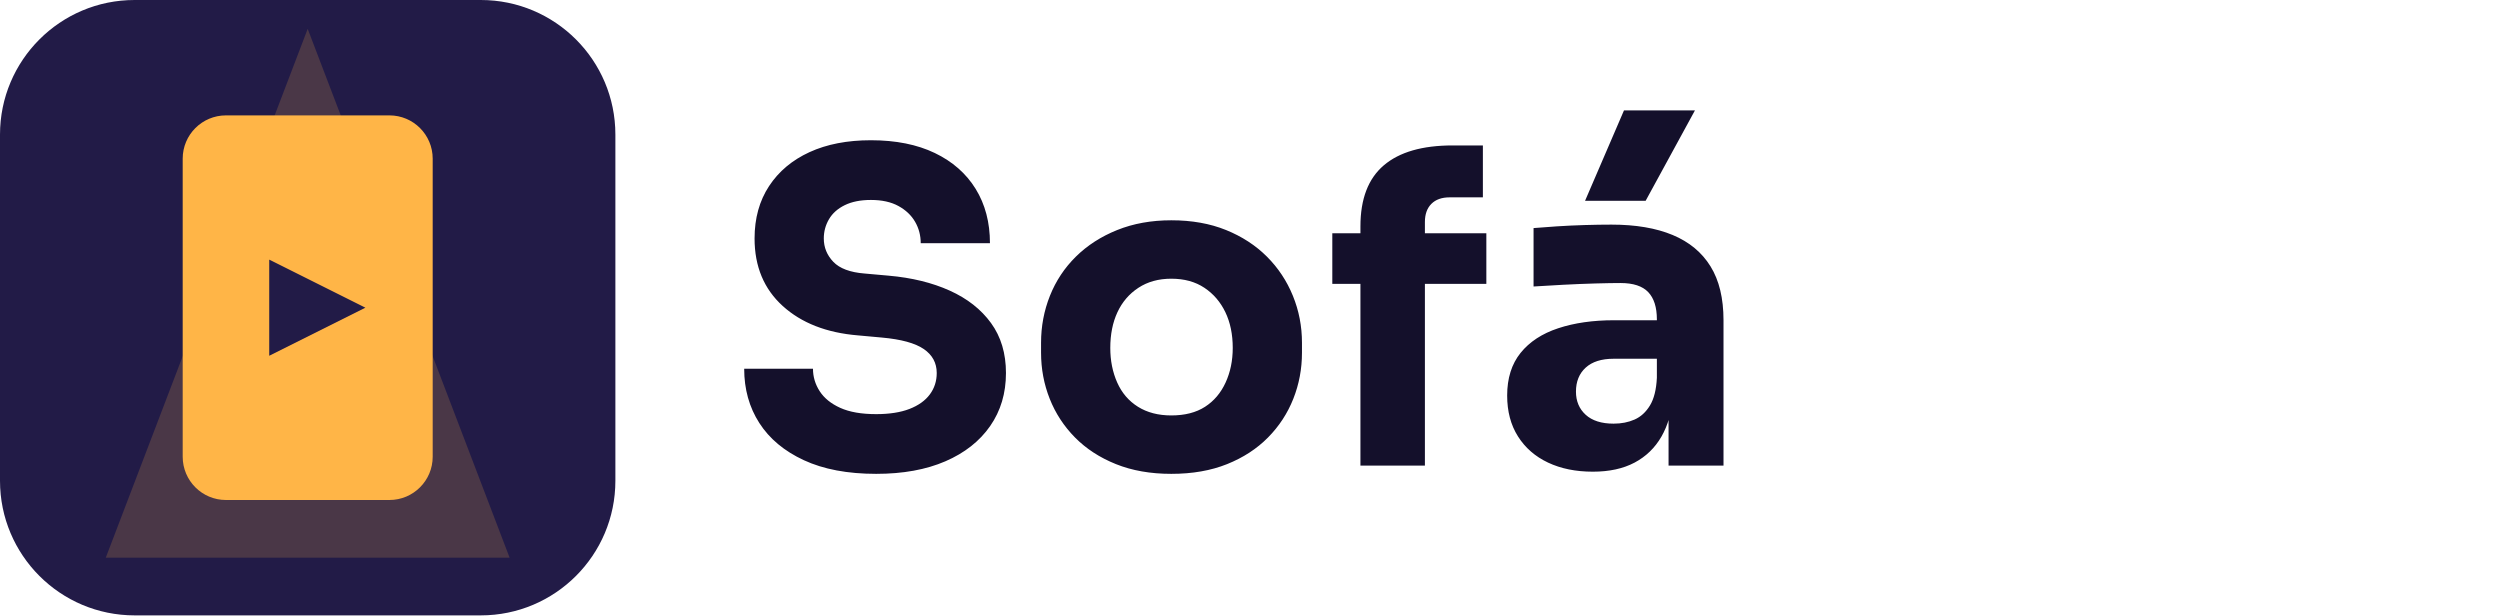
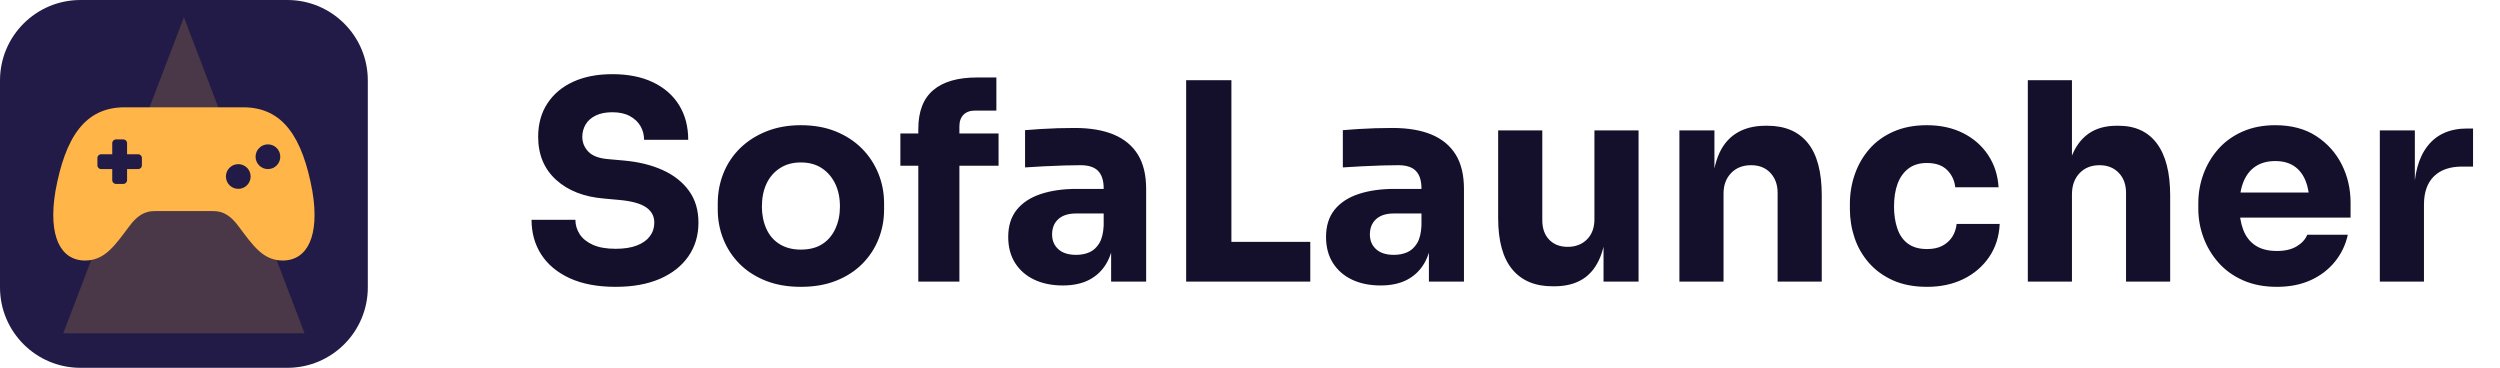
- <svg xmlns="http://www.w3.org/2000/svg" width="520" height="128" viewBox="0 0 520 128" role="img">
+ <svg xmlns="http://www.w3.org/2000/svg" width="870" height="128" viewBox="0 0 870 128" role="img">
  <g>
    <rect width="128" height="128" rx="28" fill="#221B47" />
    <path d="M64 6 L22 116 H106 Z" fill="#FFB547" opacity=".18" />
-     <rect x="38" y="24" width="52" height="80" rx="9" fill="#FFB547" />
-     <path d="M56 54 L76 64 L56 74 Z" fill="#221B47" />
+     <g transform="translate(64 64) scale(0.86) translate(-64 -67)">
+       <path d="M40 36H88C104 36 112 48 116 70C119 88 114 98 104 98C96 98 92 92 86 84C83 80 80 78 76 78H52C48 78 45 80 42 84C36 92 32 98 24 98C14 98 9 88 12 70C16 48 24 36 40 36Z" fill="#FFB547" />
+       <rect x="29" y="55" width="18" height="6" rx="1.5" fill="#221B47" />
+       <rect x="35" y="49" width="6" height="18" rx="1.5" fill="#221B47" />
+       <circle cx="86" cy="64" r="5" fill="#221B47" />
+       <circle cx="98" cy="56" r="5" fill="#221B47" />
+     </g>
  </g>
-   <path d="M182.24 98.56Q173.33 98.56 167.21 95.725Q161.09 92.89 157.94 87.985Q154.79 83.08 154.79 76.69H169.1Q169.1 79.21 170.495 81.37Q171.89 83.53 174.77 84.835Q177.65 86.14 182.24 86.14Q186.38 86.14 189.17 85.06Q191.96 83.98 193.4 82.045Q194.84 80.11 194.84 77.59Q194.84 74.44 192.14 72.595Q189.44 70.75 183.41 70.21L178.46 69.76Q168.65 68.95 162.8 63.64Q156.95 58.33 156.95 49.6Q156.95 43.3 159.965 38.71Q162.98 34.12 168.38 31.645Q173.78 29.17 181.16 29.17Q188.9 29.17 194.435 31.825Q199.97 34.48 202.94 39.295Q205.91 44.11 205.91 50.59H191.51Q191.51 48.16 190.34 46.135Q189.17 44.11 186.875 42.85Q184.58 41.59 181.16 41.59Q177.92 41.59 175.715 42.67Q173.51 43.75 172.43 45.595Q171.35 47.44 171.35 49.6Q171.35 52.39 173.33 54.46Q175.31 56.53 179.81 56.89L184.85 57.34Q192.05 57.97 197.54 60.445Q203.03 62.92 206.135 67.195Q209.24 71.47 209.24 77.59Q209.24 83.89 205.955 88.615Q202.67 93.34 196.64 95.95Q190.61 98.56 182.24 98.56ZM243.63 98.56Q237.15 98.56 232.11 96.535Q227.07 94.51 223.605 91.0Q220.14 87.49 218.34 82.945Q216.54 78.4 216.54 73.36V71.29Q216.54 66.16 218.385 61.525Q220.23 56.89 223.785 53.38Q227.34 49.87 232.38 47.845Q237.42 45.82 243.63 45.82Q250.02 45.82 255.015 47.845Q260.01 49.87 263.52 53.38Q267.03 56.89 268.92 61.525Q270.81 66.16 270.81 71.29V73.36Q270.81 78.4 269.01 82.945Q267.21 87.49 263.745 91.0Q260.28 94.51 255.24 96.535Q250.2 98.56 243.63 98.56ZM243.63 86.41Q247.86 86.41 250.65 84.61Q253.44 82.81 254.925 79.57Q256.41 76.33 256.41 72.37Q256.41 68.14 254.88 64.945Q253.35 61.75 250.515 59.86Q247.68 57.97 243.63 57.97Q239.67 57.97 236.79 59.86Q233.91 61.75 232.425 64.945Q230.94 68.14 230.94 72.37Q230.94 76.33 232.38 79.57Q233.82 82.81 236.7 84.61Q239.58 86.41 243.63 86.41ZM282.97 96.85V47.08Q282.97 38.53 287.83 34.39Q292.69 30.25 302.14 30.25H308.44V41.05H301.51Q299.08 41.05 297.73 42.4Q296.38 43.75 296.38 46.18V96.85ZM277.12 59.05V48.52H309.16V59.05ZM347.06 96.85V82.27H344.63V66.43Q344.63 62.65 342.83 60.76Q341.03 58.87 337.07 58.87Q335.09 58.87 331.85 58.96Q328.61 59.05 325.19 59.23Q321.77 59.41 318.98 59.59V47.44Q321.05 47.26 323.84 47.08Q326.63 46.9 329.6 46.81Q332.57 46.72 335.18 46.72Q342.74 46.72 347.915 48.88Q353.09 51.04 355.79 55.405Q358.49 59.77 358.49 66.61V96.85ZM331.31 98.11Q326.0 98.11 321.995 96.22Q317.99 94.33 315.74 90.775Q313.49 87.22 313.49 82.27Q313.49 76.87 316.28 73.405Q319.07 69.94 324.11 68.275Q329.15 66.61 335.72 66.61H346.25V74.62H335.63Q331.85 74.62 329.825 76.465Q327.8 78.31 327.8 81.46Q327.8 84.43 329.825 86.275Q331.85 88.12 335.63 88.12Q338.06 88.12 339.995 87.265Q341.93 86.41 343.19 84.34Q344.45 82.27 344.63 78.58L348.05 82.18Q347.6 87.31 345.575 90.82Q343.55 94.33 339.995 96.22Q336.44 98.11 331.31 98.11ZM329.69 41.77 337.79 22.96H352.55L342.29 41.77Z" fill="#14102B" />
+   <path d="M214.26 99.82Q204.75 99.82 198.22 96.8Q191.7 93.78 188.34 88.54Q184.98 83.31 184.98 76.5H200.24Q200.24 79.18 201.73 81.49Q203.22 83.79 206.29 85.18Q209.36 86.58 214.26 86.58Q218.67 86.58 221.65 85.42Q224.62 84.27 226.16 82.21Q227.7 80.14 227.7 77.46Q227.7 74.1 224.82 72.13Q221.94 70.16 215.5 69.58L210.22 69.1Q199.76 68.24 193.52 62.58Q187.28 56.91 187.28 47.6Q187.28 40.88 190.5 35.98Q193.71 31.09 199.47 28.45Q205.23 25.81 213.1 25.81Q221.36 25.81 227.26 28.64Q233.17 31.47 236.34 36.61Q239.5 41.74 239.5 48.66H224.14Q224.14 46.06 222.9 43.9Q221.65 41.74 219.2 40.4Q216.75 39.06 213.1 39.06Q209.65 39.06 207.3 40.21Q204.94 41.36 203.79 43.33Q202.64 45.3 202.64 47.6Q202.64 50.58 204.75 52.78Q206.86 54.99 211.66 55.38L217.04 55.86Q224.72 56.53 230.58 59.17Q236.43 61.81 239.74 66.37Q243.06 70.93 243.06 77.46Q243.06 84.18 239.55 89.22Q236.05 94.26 229.62 97.04Q223.18 99.82 214.26 99.82Z M278.67 99.82Q271.76 99.82 266.38 97.66Q261.01 95.5 257.31 91.76Q253.62 88.02 251.7 83.17Q249.78 78.32 249.78 72.94V70.74Q249.78 65.26 251.74 60.32Q253.71 55.38 257.5 51.63Q261.3 47.89 266.67 45.73Q272.05 43.57 278.67 43.57Q285.49 43.57 290.82 45.73Q296.14 47.89 299.89 51.63Q303.63 55.38 305.65 60.32Q307.66 65.26 307.66 70.74V72.94Q307.66 78.32 305.74 83.17Q303.82 88.02 300.13 91.76Q296.43 95.5 291.06 97.66Q285.68 99.82 278.67 99.82ZM278.67 86.86Q283.18 86.86 286.16 84.94Q289.14 83.02 290.72 79.57Q292.3 76.11 292.3 71.89Q292.3 67.38 290.67 63.97Q289.04 60.56 286.02 58.54Q282.99 56.53 278.67 56.53Q274.45 56.53 271.38 58.54Q268.3 60.56 266.72 63.97Q265.14 67.38 265.14 71.89Q265.14 76.11 266.67 79.57Q268.21 83.02 271.28 84.94Q274.35 86.86 278.67 86.86Z M319.57 98V44.91Q319.57 35.79 324.75 31.38Q329.94 26.96 340.02 26.96H346.74V38.48H339.34Q336.75 38.48 335.31 39.92Q333.87 41.36 333.87 43.95V98ZM313.33 57.68V46.45H347.5V57.68Z M386.67 98V82.45H384.08V65.55Q384.08 61.52 382.16 59.5Q380.24 57.49 376.02 57.49Q373.9 57.49 370.45 57.58Q366.99 57.68 363.34 57.87Q359.7 58.06 356.72 58.26V45.3Q358.93 45.1 361.9 44.91Q364.88 44.72 368.05 44.62Q371.22 44.53 374 44.53Q382.06 44.53 387.58 46.83Q393.1 49.14 395.98 53.79Q398.86 58.45 398.86 65.74V98ZM369.87 99.34Q364.21 99.34 359.94 97.33Q355.66 95.31 353.26 91.52Q350.86 87.73 350.86 82.45Q350.86 76.69 353.84 72.99Q356.82 69.3 362.19 67.52Q367.57 65.74 374.58 65.74H385.81V74.29H374.48Q370.45 74.29 368.29 76.26Q366.13 78.22 366.13 81.58Q366.13 84.75 368.29 86.72Q370.45 88.69 374.48 88.69Q377.07 88.69 379.14 87.78Q381.2 86.86 382.54 84.66Q383.89 82.45 384.08 78.51L387.73 82.35Q387.25 87.82 385.09 91.57Q382.93 95.31 379.14 97.33Q375.34 99.34 369.87 99.34Z M412.78 98V27.92H428.53V98ZM426.61 98V84.18H455.98V98Z M497.26 98V82.45H494.67V65.55Q494.67 61.52 492.75 59.5Q490.83 57.49 486.61 57.49Q484.5 57.49 481.04 57.58Q477.58 57.68 473.94 57.87Q470.29 58.06 467.31 58.26V45.3Q469.52 45.1 472.5 44.91Q475.47 44.72 478.64 44.62Q481.81 44.53 484.59 44.53Q492.66 44.53 498.18 46.83Q503.7 49.14 506.58 53.79Q509.46 58.45 509.46 65.74V98ZM480.46 99.34Q474.8 99.34 470.53 97.33Q466.26 95.31 463.86 91.52Q461.46 87.73 461.46 82.45Q461.46 76.69 464.43 72.99Q467.41 69.3 472.78 67.52Q478.16 65.74 485.17 65.74H496.4V74.29H485.07Q481.04 74.29 478.88 76.26Q476.72 78.22 476.72 81.58Q476.72 84.75 478.88 86.72Q481.04 88.69 485.07 88.69Q487.66 88.69 489.73 87.78Q491.79 86.86 493.14 84.66Q494.48 82.45 494.67 78.51L498.32 82.35Q497.84 87.82 495.68 91.57Q493.52 95.31 489.73 97.33Q485.94 99.34 480.46 99.34Z M540.27 99.63Q531.15 99.63 526.26 93.73Q521.36 87.82 521.36 75.92V45.39H536.72V76.69Q536.72 80.91 539.12 83.41Q541.52 85.9 545.55 85.9Q549.68 85.9 552.27 83.31Q554.86 80.72 554.86 76.3V45.39H570.22V98H558.03V75.82H559.09Q559.09 83.79 557.02 89.12Q554.96 94.45 550.93 97.04Q546.9 99.63 540.94 99.63Z M584.43 98V45.39H596.62V67.95H595.76Q595.76 59.89 597.82 54.51Q599.89 49.14 604.11 46.45Q608.34 43.76 614.38 43.76H615.06Q624.27 43.76 629.12 49.76Q633.97 55.76 633.97 67.95V98H618.61V67.09Q618.61 62.86 616.11 60.18Q613.62 57.49 609.39 57.49Q605.07 57.49 602.43 60.22Q599.79 62.96 599.79 67.38V98Z M670.64 99.82Q663.82 99.82 658.78 97.57Q653.74 95.31 650.38 91.47Q647.02 87.63 645.39 82.78Q643.76 77.94 643.76 72.75V70.93Q643.76 65.55 645.49 60.61Q647.22 55.66 650.58 51.82Q653.94 47.98 658.98 45.78Q664.02 43.57 670.54 43.57Q677.65 43.57 683.12 46.3Q688.59 49.04 691.86 53.94Q695.12 58.83 695.5 65.17H680.43Q680.05 61.62 677.6 59.17Q675.15 56.72 670.54 56.72Q666.7 56.72 664.16 58.64Q661.62 60.56 660.37 63.92Q659.12 67.28 659.12 71.89Q659.12 76.11 660.27 79.52Q661.42 82.93 663.97 84.8Q666.51 86.67 670.64 86.67Q673.71 86.67 675.87 85.57Q678.03 84.46 679.33 82.5Q680.62 80.53 680.91 77.94H695.89Q695.6 84.46 692.24 89.41Q688.88 94.35 683.31 97.09Q677.74 99.82 670.64 99.82Z M705.68 98V27.92H721.04V68.34H718.74Q718.74 60.37 720.75 54.9Q722.77 49.42 726.7 46.59Q730.64 43.76 736.59 43.76H737.26Q746 43.76 750.61 49.95Q755.22 56.14 755.22 68.05V98H739.86V67.09Q739.86 62.77 737.31 60.13Q734.77 57.49 730.64 57.49Q726.32 57.49 723.68 60.27Q721.04 63.06 721.04 67.66V98Z M792.37 99.82Q785.65 99.82 780.51 97.52Q775.38 95.22 771.97 91.33Q768.56 87.44 766.78 82.59Q765.01 77.74 765.01 72.66V70.74Q765.01 65.46 766.78 60.61Q768.56 55.76 771.92 51.92Q775.28 48.08 780.32 45.82Q785.36 43.57 791.79 43.57Q800.24 43.57 806.05 47.36Q811.86 51.15 814.93 57.25Q818 63.34 818 70.54V75.73H771.44V66.99H808.69L803.7 71.02Q803.7 66.32 802.35 62.96Q801.01 59.6 798.37 57.82Q795.73 56.05 791.79 56.05Q787.76 56.05 784.98 57.87Q782.19 59.7 780.75 63.2Q779.31 66.7 779.31 71.79Q779.31 76.5 780.66 80Q782 83.5 784.88 85.42Q787.76 87.34 792.37 87.34Q796.59 87.34 799.28 85.71Q801.97 84.08 802.93 81.68H817.04Q815.89 86.96 812.53 91.09Q809.17 95.22 804.08 97.52Q798.99 99.82 792.37 99.82Z M828.18 98V45.39H840.37V67.95H840.08Q840.08 56.82 844.83 50.77Q849.58 44.72 858.61 44.72H860.62V57.97H856.78Q850.45 57.97 846.99 61.38Q843.54 64.78 843.54 71.22V98Z" fill="#14102B" />
</svg>
